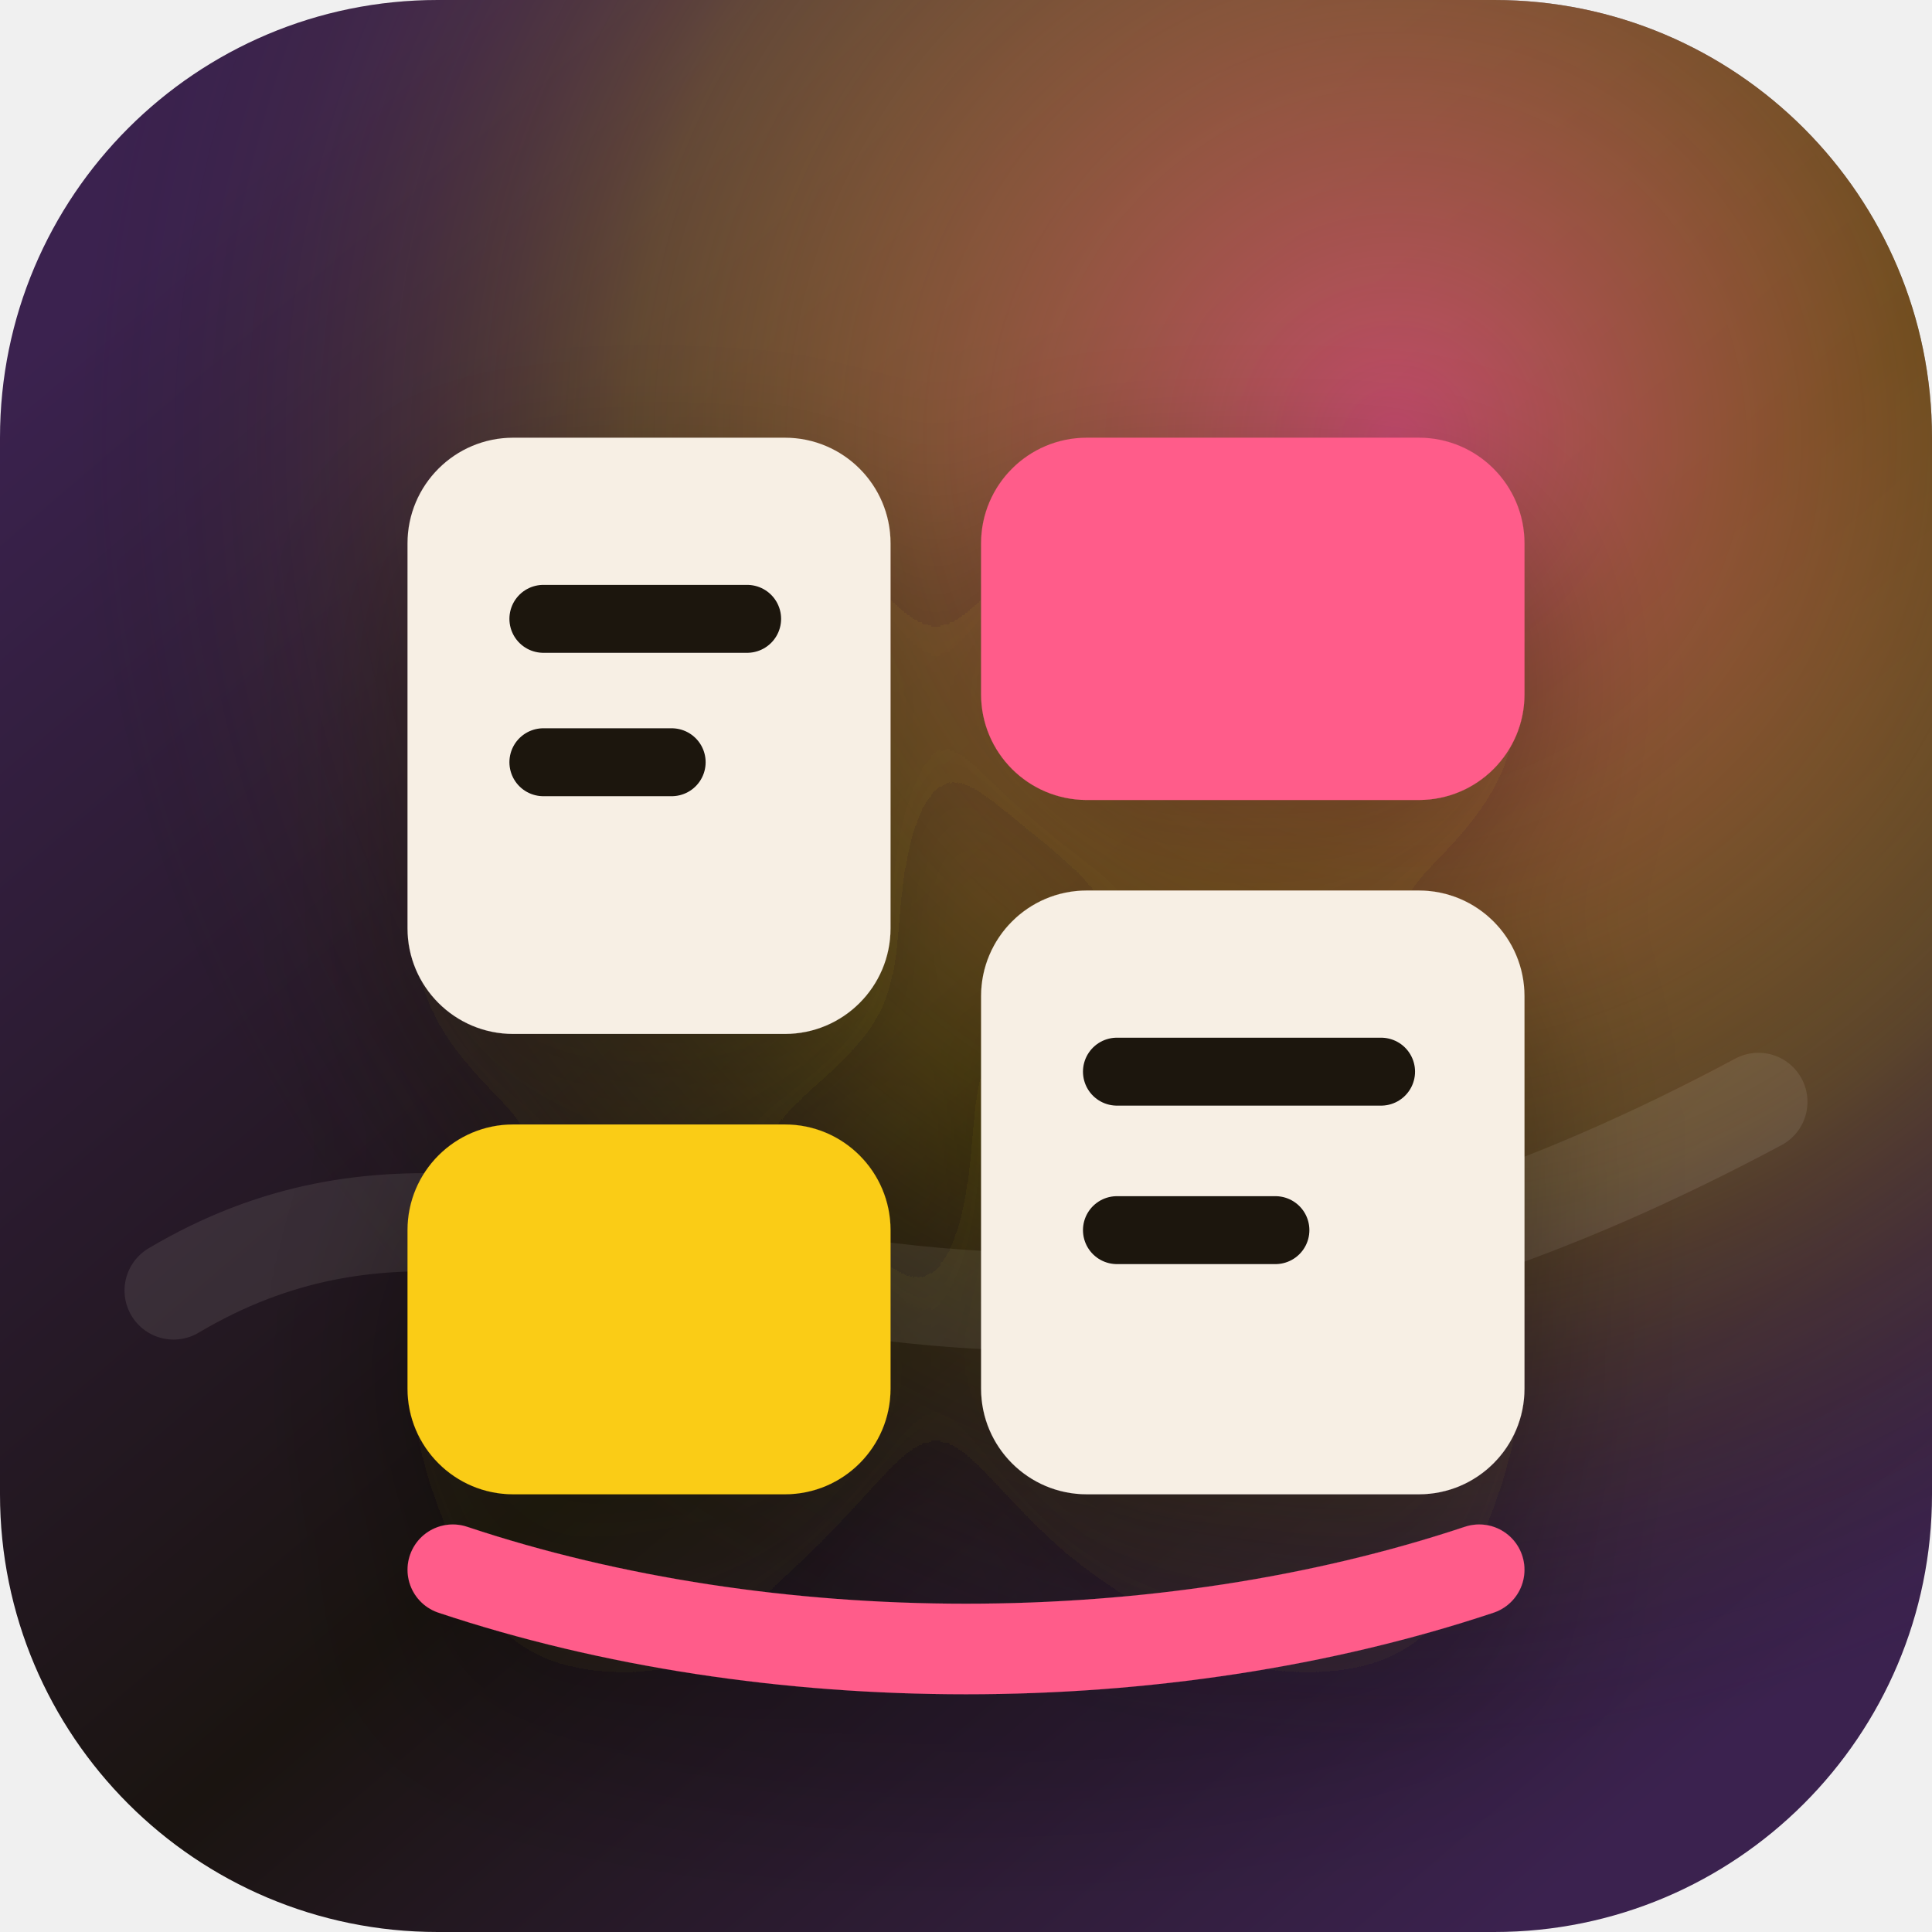
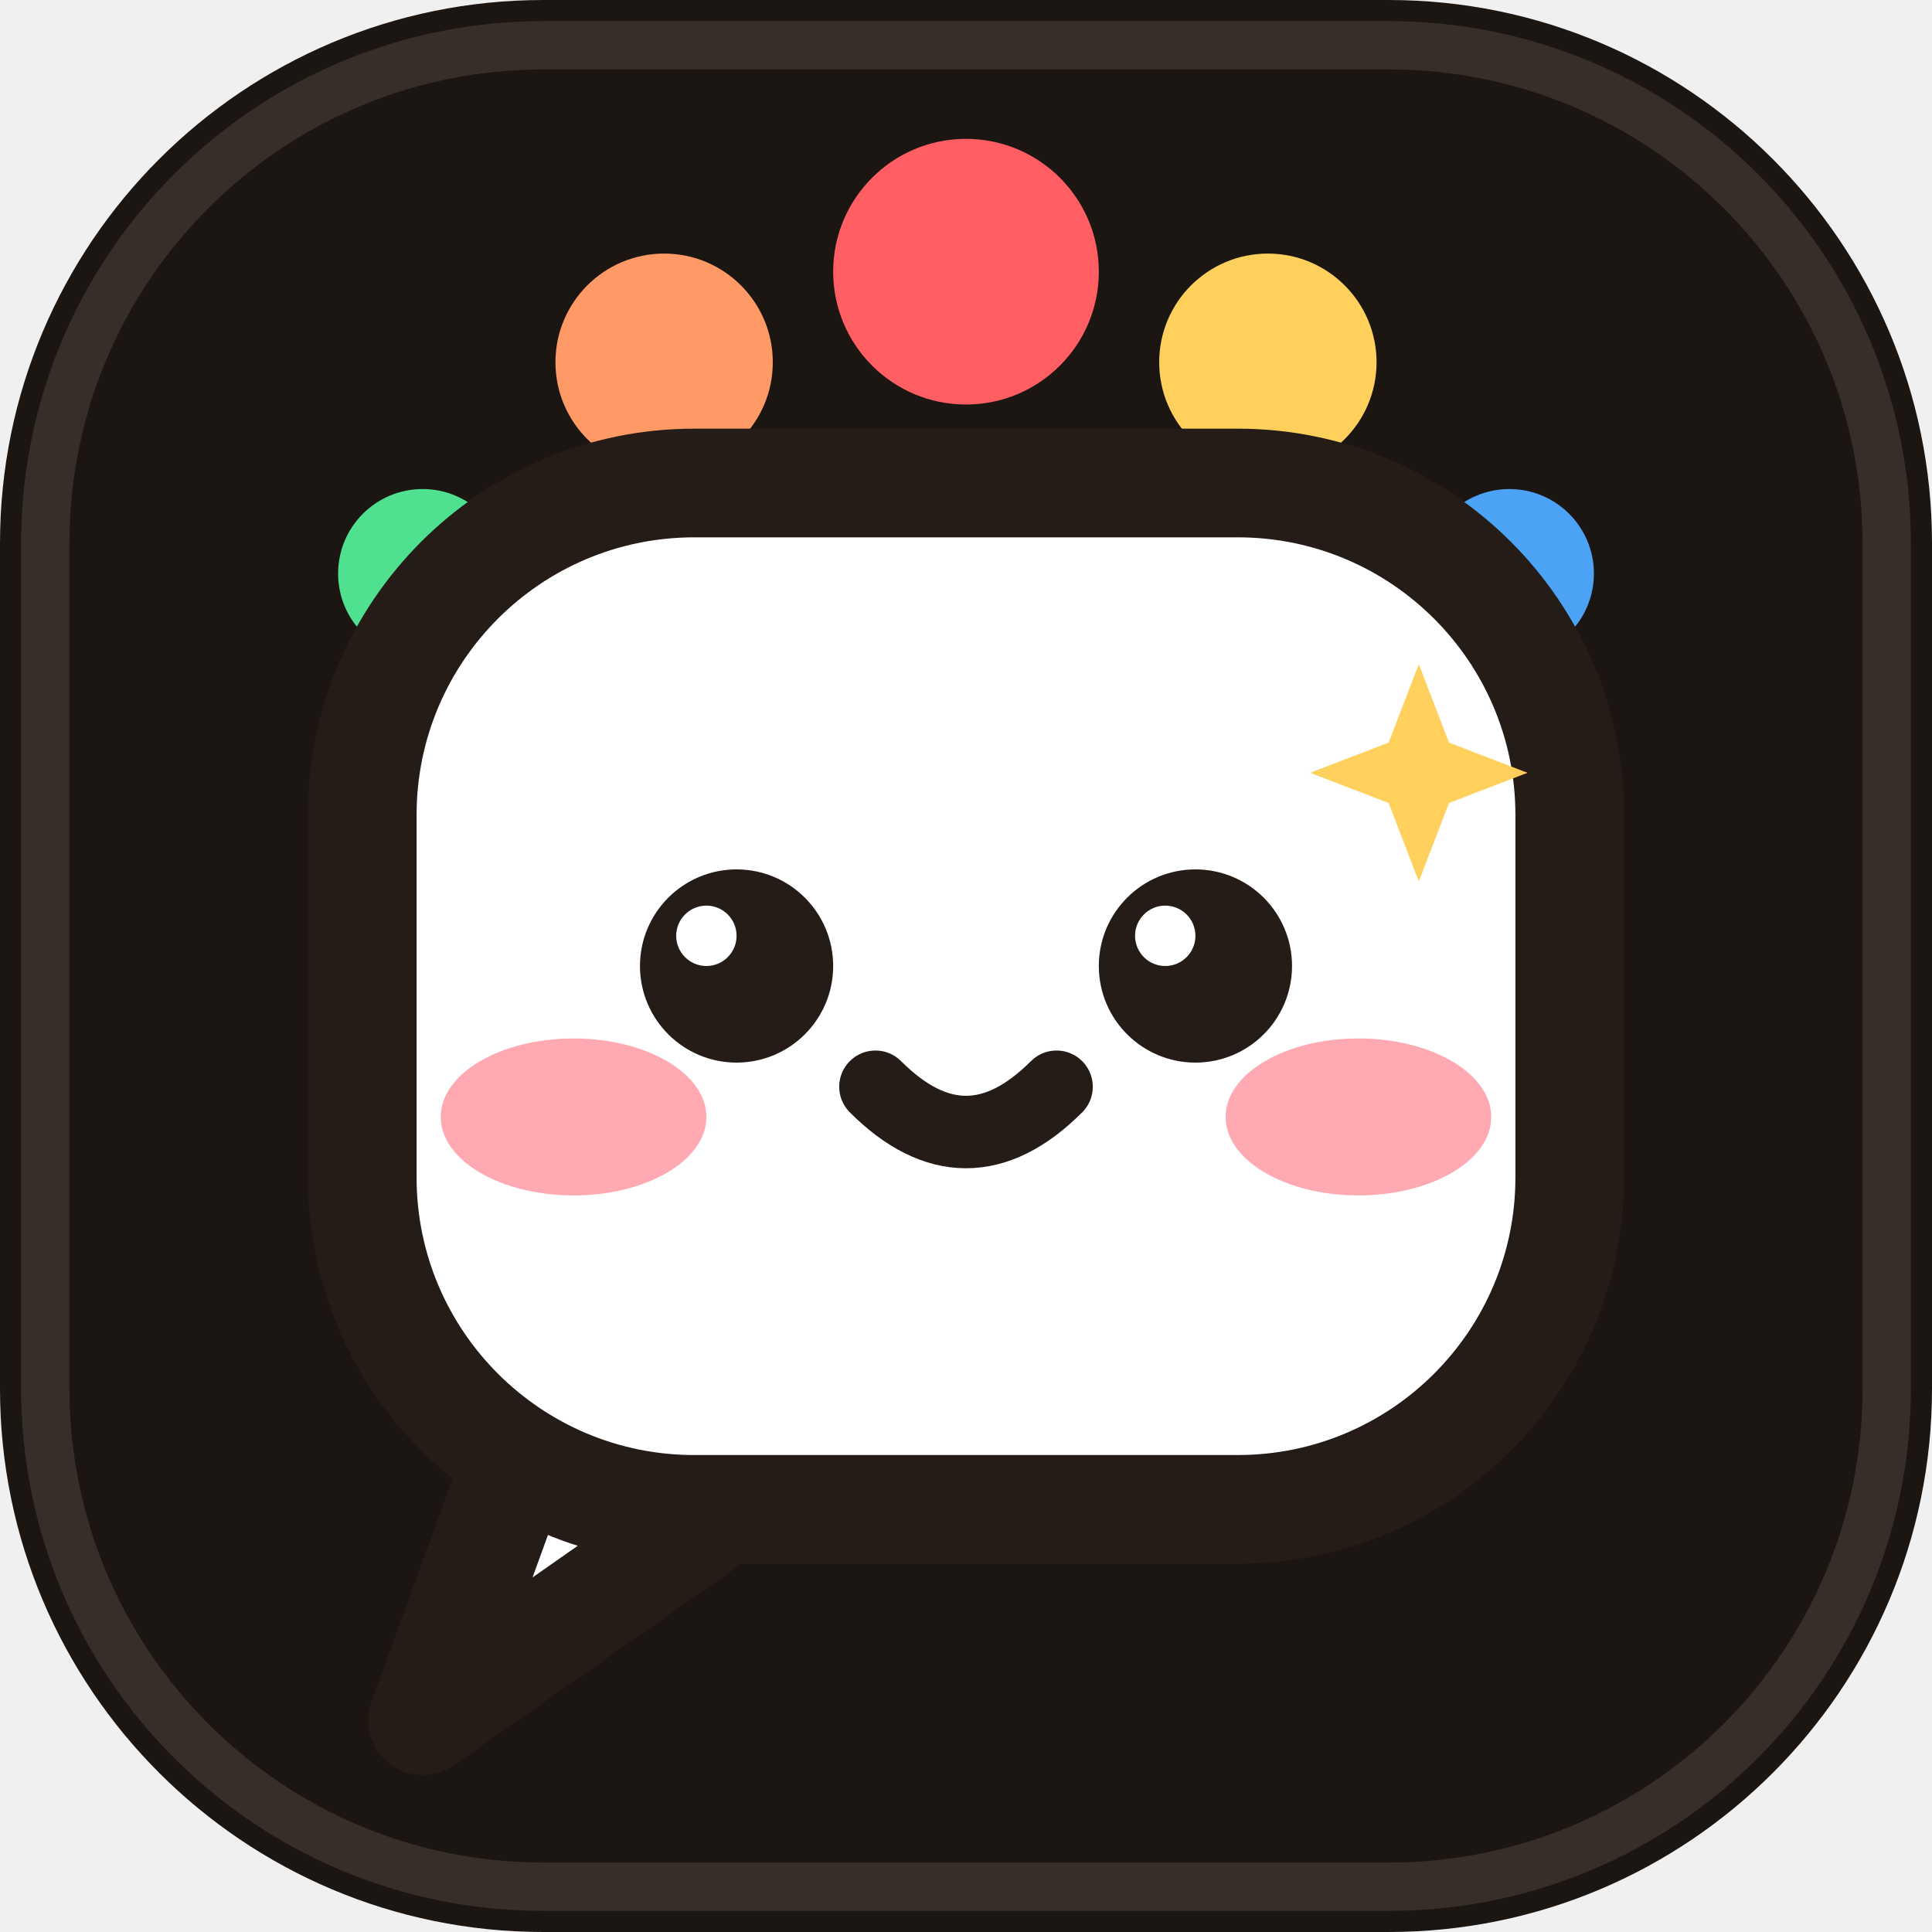
- <svg xmlns="http://www.w3.org/2000/svg" width="512" height="512" viewBox="0 0 512 512" role="img" aria-label="툰스펙트럼">
-   <defs>
-     <linearGradient id="bg" x1="70" y1="40" x2="442" y2="476" gradientUnits="userSpaceOnUse">
-       <stop stop-color="#3b224f" />
-       <stop offset=".56" stop-color="#1a1410" />
-       <stop offset="1" stop-color="#3b224f" />
-     </linearGradient>
-     <radialGradient id="glow" cx="72%" cy="23%" r="68%">
-       <stop stop-color="#ff5c8a" stop-opacity=".72" />
-       <stop offset=".58" stop-color="#facc15" stop-opacity=".24" />
-       <stop offset="1" stop-color="#1a1410" stop-opacity="0" />
-     </radialGradient>
-     <filter id="shadow" x="-20%" y="-20%" width="140%" height="140%">
-       <feDropShadow dx="0" dy="18" stdDeviation="22" flood-color="#1a1410" flood-opacity=".34" />
-     </filter>
-   </defs>
-   <rect width="512" height="512" rx="116" fill="url(#bg)" />
-   <rect width="512" height="512" rx="116" fill="url(#glow)" />
-   <path d="M46 342C154 278 238 414 466 292" fill="none" stroke="#f7efe4" stroke-opacity=".1" stroke-width="26" stroke-linecap="round" />
-   <g filter="url(#shadow)">
-     <g transform="translate(0 0) scale(1)">
-       <rect x="108" y="116" width="128" height="158" rx="28" fill="#f7efe4" />
-       <rect x="260" y="116" width="144" height="96" rx="28" fill="#ff5c8a" />
-       <rect x="260" y="236" width="144" height="160" rx="28" fill="#f7efe4" />
-       <rect x="108" y="298" width="128" height="98" rx="28" fill="#facc15" />
-       <path d="M144 164h54M144 202h34M296 284h70M296 326h42" stroke="#1a1410" stroke-width="18" stroke-linecap="round" />
-       <path d="M120 416c84 28 188 28 272 0" fill="none" stroke="#ff5c8a" stroke-width="24" stroke-linecap="round" />
-     </g>
-   </g>
+ <svg xmlns="http://www.w3.org/2000/svg" viewBox="0 0 32 32" role="img" aria-label="툰스펙트럼">
+   <rect width="32" height="32" rx="9" fill="#1c1613" />
+   <rect x="0.75" y="0.75" width="30.5" height="30.5" rx="8.25" fill="none" stroke="#f6ecc9" stroke-width="0.8" opacity="0.12" />
+   <circle cx="16" cy="4.5" r="2.2" fill="#ff5e62" />
+   <circle cx="11" cy="6" r="1.8" fill="#ff9966" />
+   <circle cx="21" cy="6" r="1.8" fill="#ffd15c" />
+   <circle cx="7" cy="9.5" r="1.4" fill="#4fe090" />
+   <circle cx="25" cy="9.5" r="1.4" fill="#4ca3f5" />
+   <path d="M 12 25 L 7 28.5 L 9 23 Z" fill="#ffffff" stroke="#251c17" stroke-width="1.8" stroke-linejoin="round" />
+   <rect x="6" y="8" width="20" height="17" rx="5.5" ry="5.5" fill="#ffffff" stroke="#251c17" stroke-width="1.8" />
+   <ellipse cx="9.5" cy="18.5" rx="2.2" ry="1.3" fill="#ffaab3" />
+   <ellipse cx="22.5" cy="18.5" rx="2.2" ry="1.3" fill="#ffaab3" />
+   <circle cx="12.2" cy="16" r="1.6" fill="#251c17" />
+   <circle cx="11.7" cy="15.5" r="0.5" fill="#ffffff" />
+   <circle cx="19.8" cy="16" r="1.6" fill="#251c17" />
+   <circle cx="19.3" cy="15.5" r="0.5" fill="#ffffff" />
+   <path d="M 14.5 18 Q 16 19.5 17.5 18" stroke="#251c17" stroke-width="1.2" stroke-linecap="round" fill="none" />
+   <path d="M 23.5 11 L 24 12.3 L 25.3 12.8 L 24 13.3 L 23.5 14.6 L 23 13.3 L 21.7 12.8 L 23 12.3 Z" fill="#ffd15c" />
</svg>
